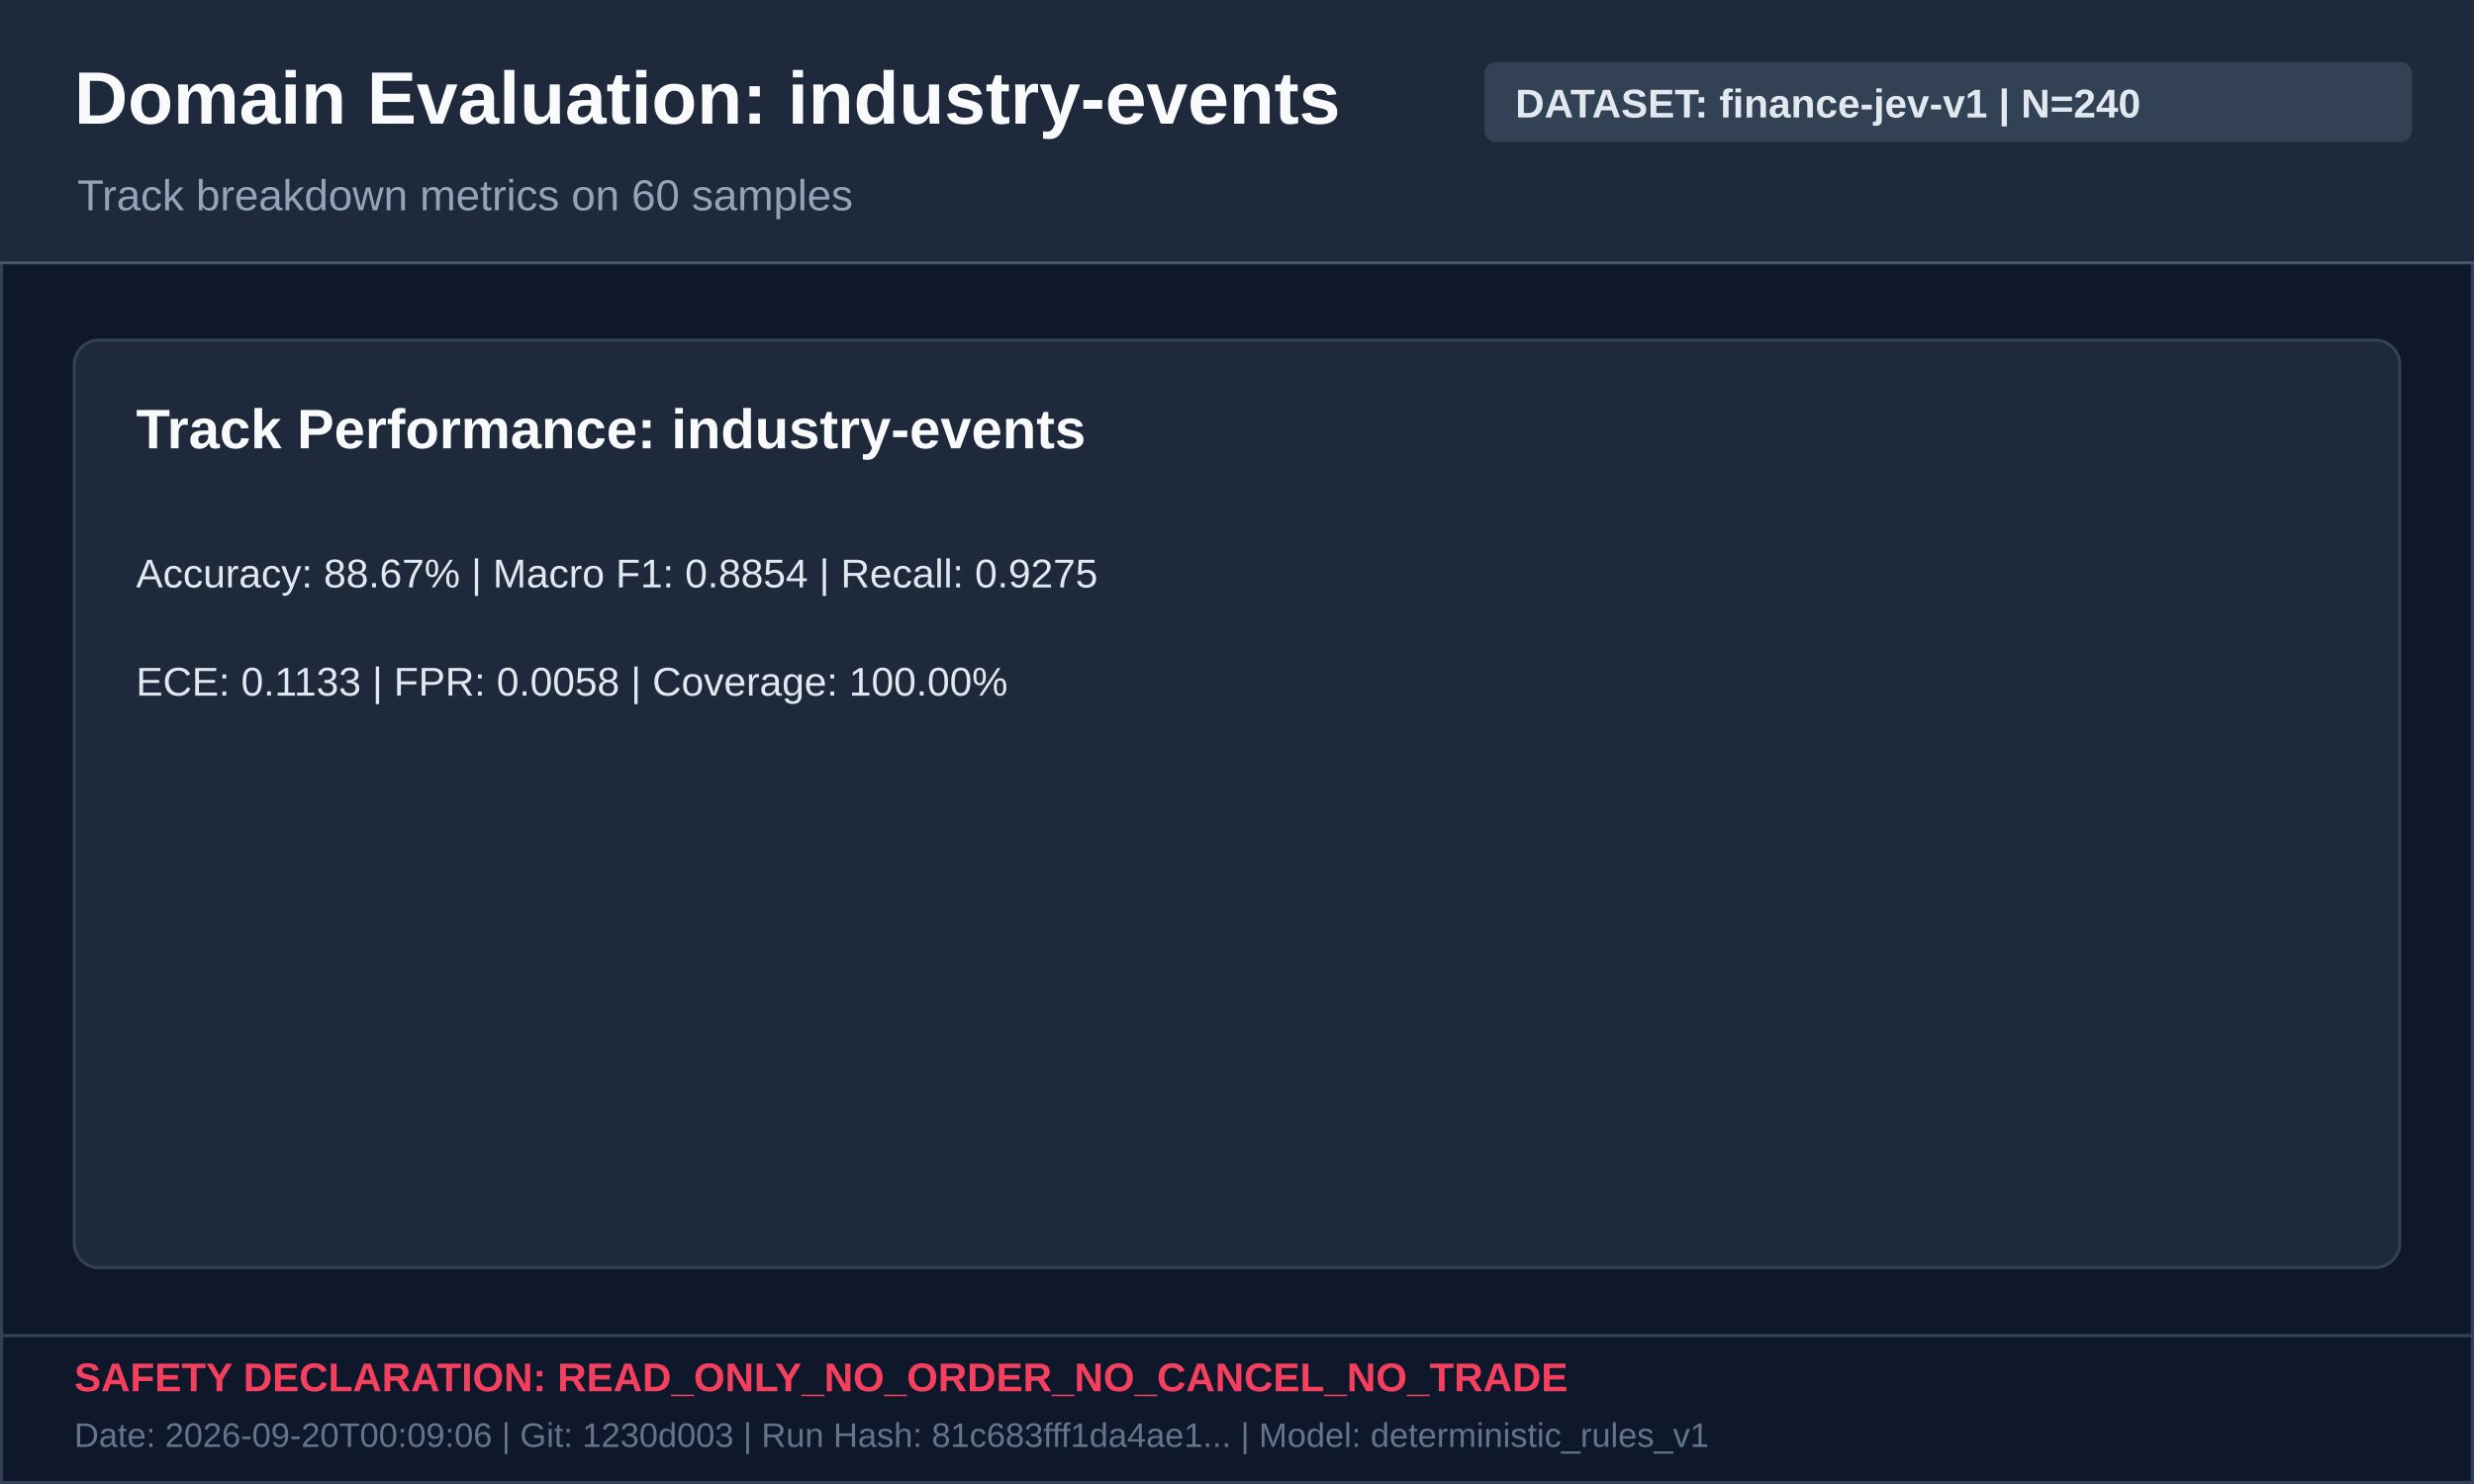
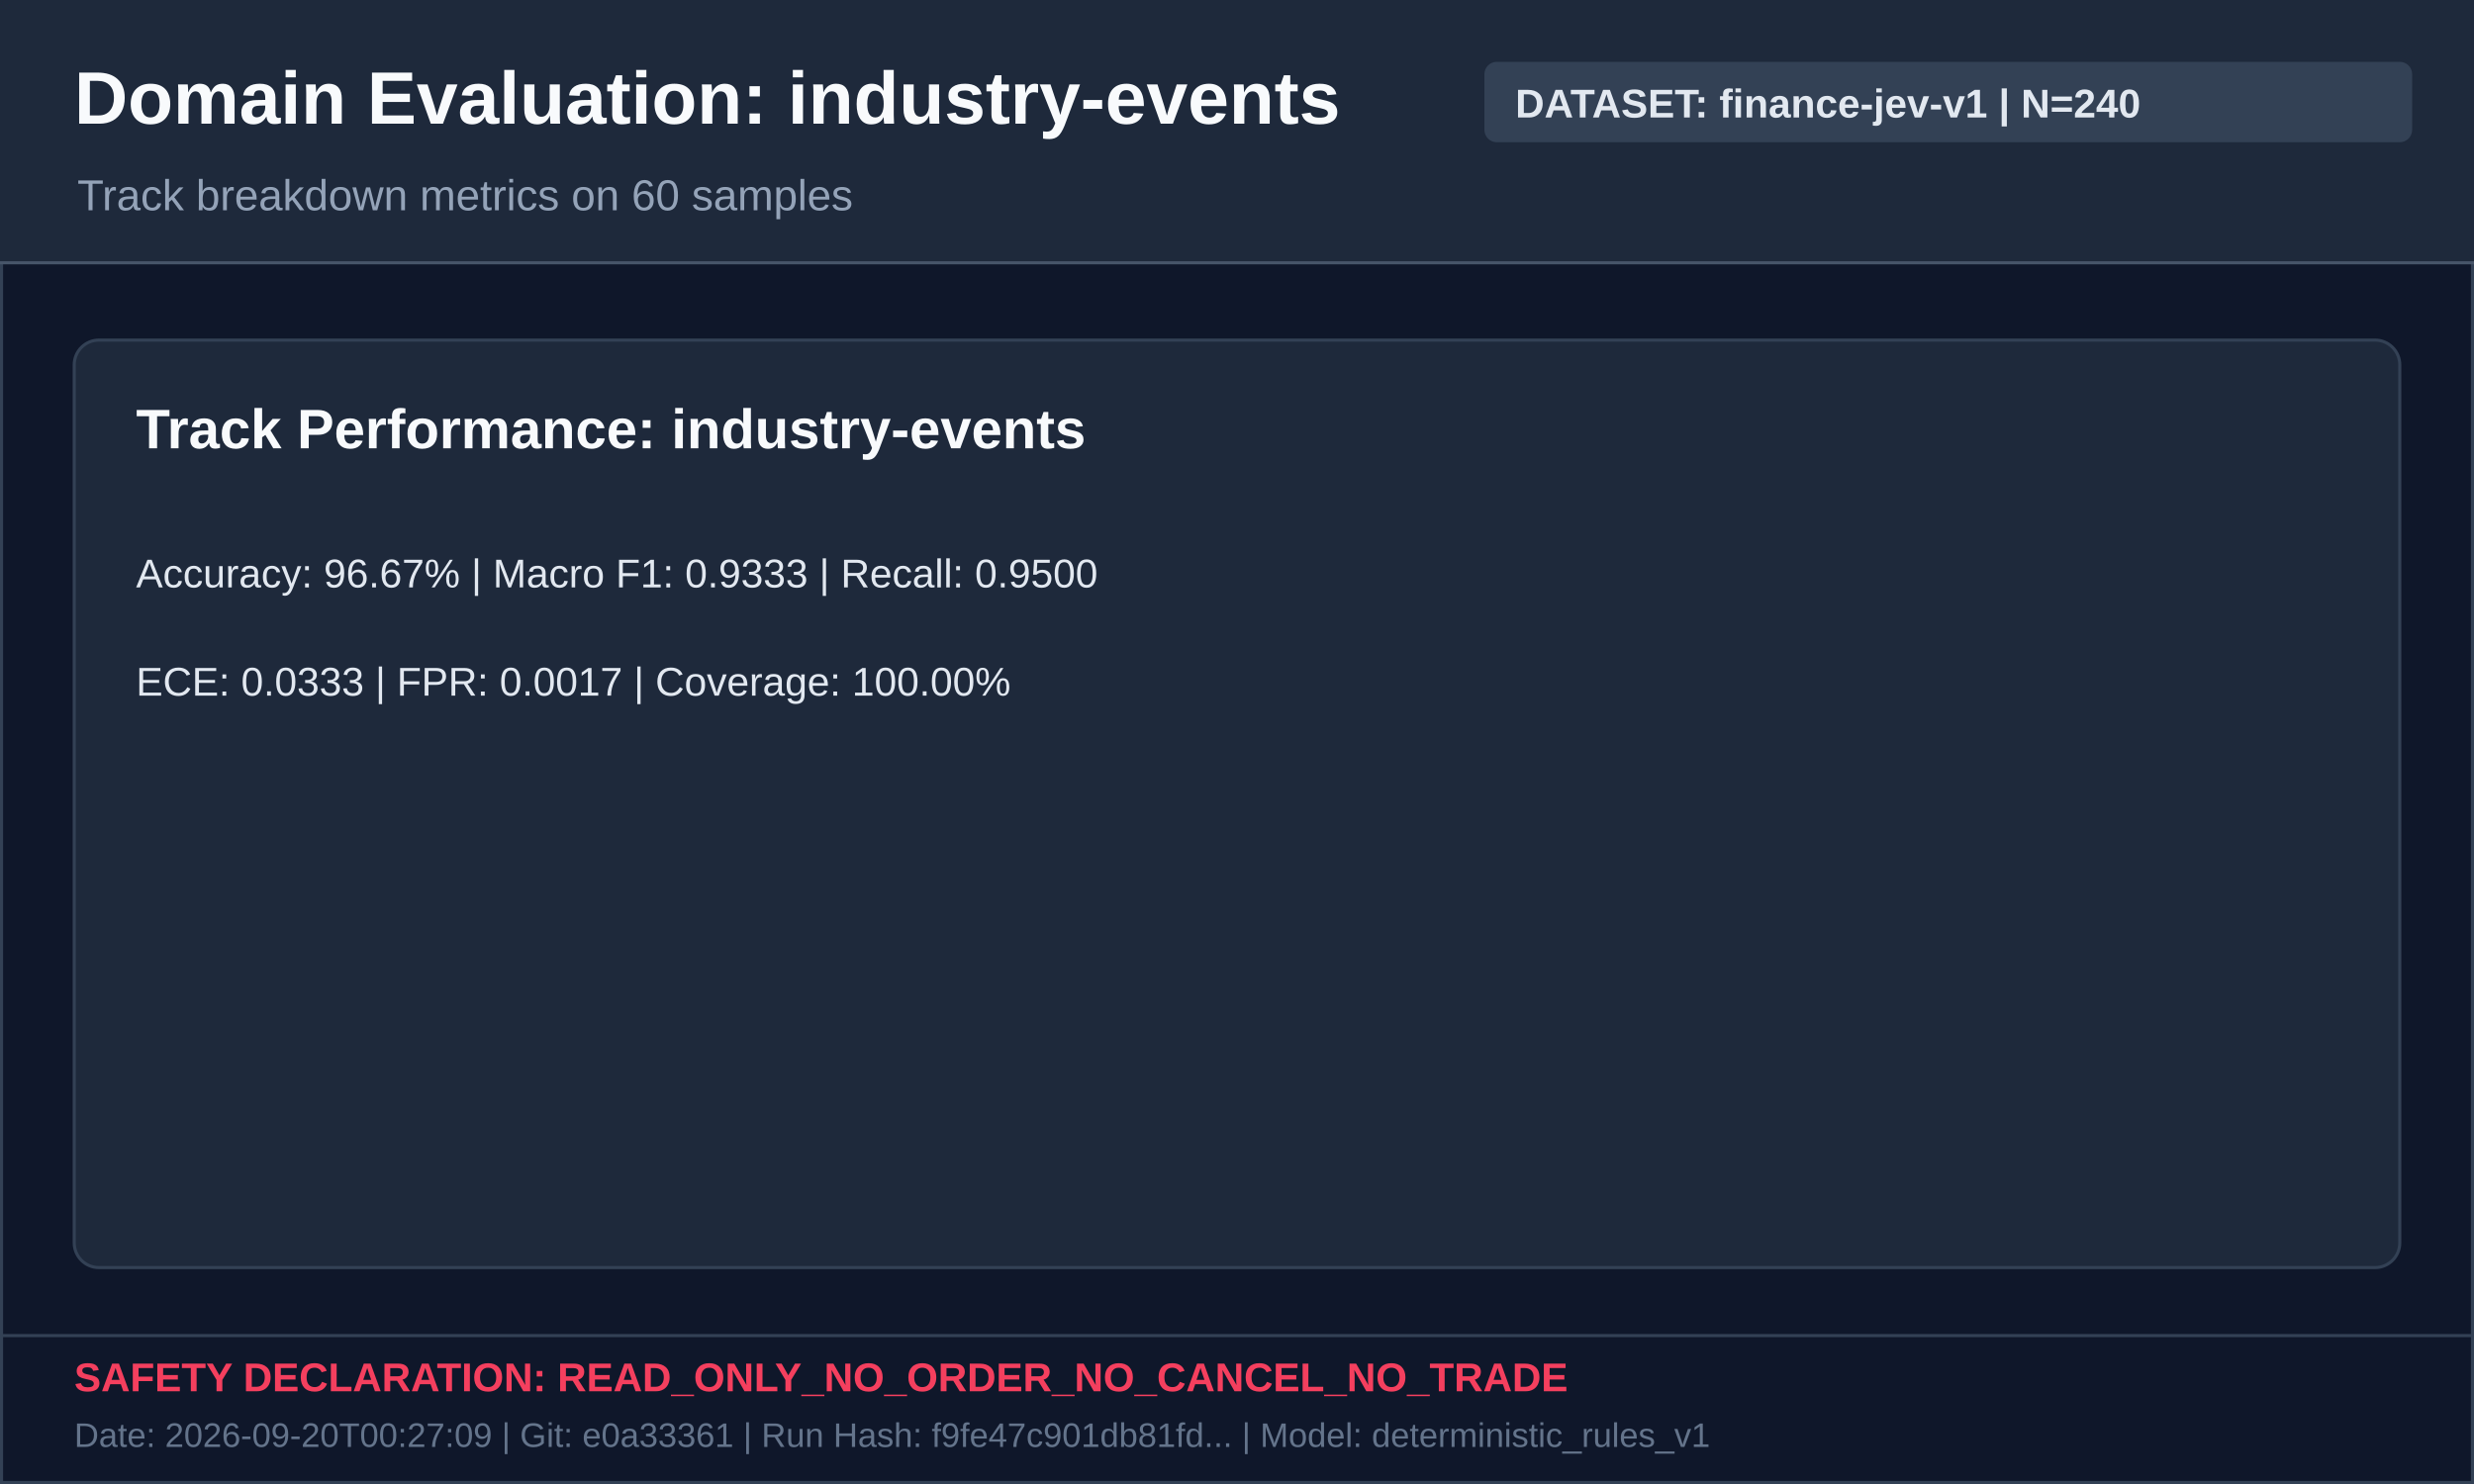
<svg xmlns="http://www.w3.org/2000/svg" width="800" height="480" viewBox="0 0 800 480">
  <style>
    .title { font-family: -apple-system, BlinkMacSystemFont, 'Segoe UI', Arial, sans-serif; font-size: 24px; font-weight: bold; fill: #f8fafc; }
    .subtitle { font-family: -apple-system, BlinkMacSystemFont, 'Segoe UI', Arial, sans-serif; font-size: 14px; fill: #94a3b8; }
    .heading { font-family: -apple-system, BlinkMacSystemFont, 'Segoe UI', Arial, sans-serif; font-size: 18px; font-weight: bold; fill: #f8fafc; }
    .body { font-family: -apple-system, BlinkMacSystemFont, 'Segoe UI', Arial, sans-serif; font-size: 13px; fill: #e2e8f0; }
    .meta { font-family: -apple-system, BlinkMacSystemFont, 'Segoe UI', Arial, sans-serif; font-size: 11px; fill: #64748b; }
    .safety { font-family: -apple-system, BlinkMacSystemFont, 'Segoe UI', Arial, sans-serif; font-size: 13px; font-weight: bold; fill: #f43f5e; }
  </style>
  <rect width="800" height="480" fill="#0f172a" stroke="#334155" stroke-width="2" />
  <rect width="800" height="85" fill="#1e293b" />
  <line x1="0" y1="85" x2="800" y2="85" stroke="#475569" stroke-width="1" />
  <rect x="480" y="20" width="300" height="26" rx="4" fill="#334155" />
  <text x="490" y="38" class="body" font-weight="bold">DATASET: finance-jev-v1 | N=240</text>
  <text x="24" y="40" class="title">Domain Evaluation: industry-events</text>
  <text x="25" y="68" class="subtitle">Track breakdown metrics on 60 samples</text>
  <rect x="24" y="110" width="752" height="300" rx="8" fill="#1e293b" stroke="#334155" />
  <text x="44" y="145" class="heading">Track Performance: industry-events</text>
-   <text x="44" y="190" class="body">Accuracy: 88.67%  |  Macro F1: 0.8854  |  Recall: 0.9275</text>
-   <text x="44" y="225" class="body">ECE: 0.1133  |  FPR: 0.0058  |  Coverage: 100.00%</text>
+   <text x="44" y="190" class="body">Accuracy: 96.67%  |  Macro F1: 0.9333  |  Recall: 0.9500</text>
+   <text x="44" y="225" class="body">ECE: 0.0333  |  FPR: 0.0017  |  Coverage: 100.00%</text>
  <line x1="0" y1="432" x2="800" y2="432" stroke="#334155" stroke-width="1" />
  <text x="24" y="450" class="safety">SAFETY DECLARATION: READ_ONLY_NO_ORDER_NO_CANCEL_NO_TRADE</text>
-   <text x="24" y="468" class="meta">Date: 2026-09-20T00:09:06 | Git: 1230d003 | Run Hash: 81c683fff1da4ae1... | Model: deterministic_rules_v1</text>
+   <text x="24" y="468" class="meta">Date: 2026-09-20T00:27:09 | Git: e0a33361 | Run Hash: f9fe47c901db81fd... | Model: deterministic_rules_v1</text>
</svg>
